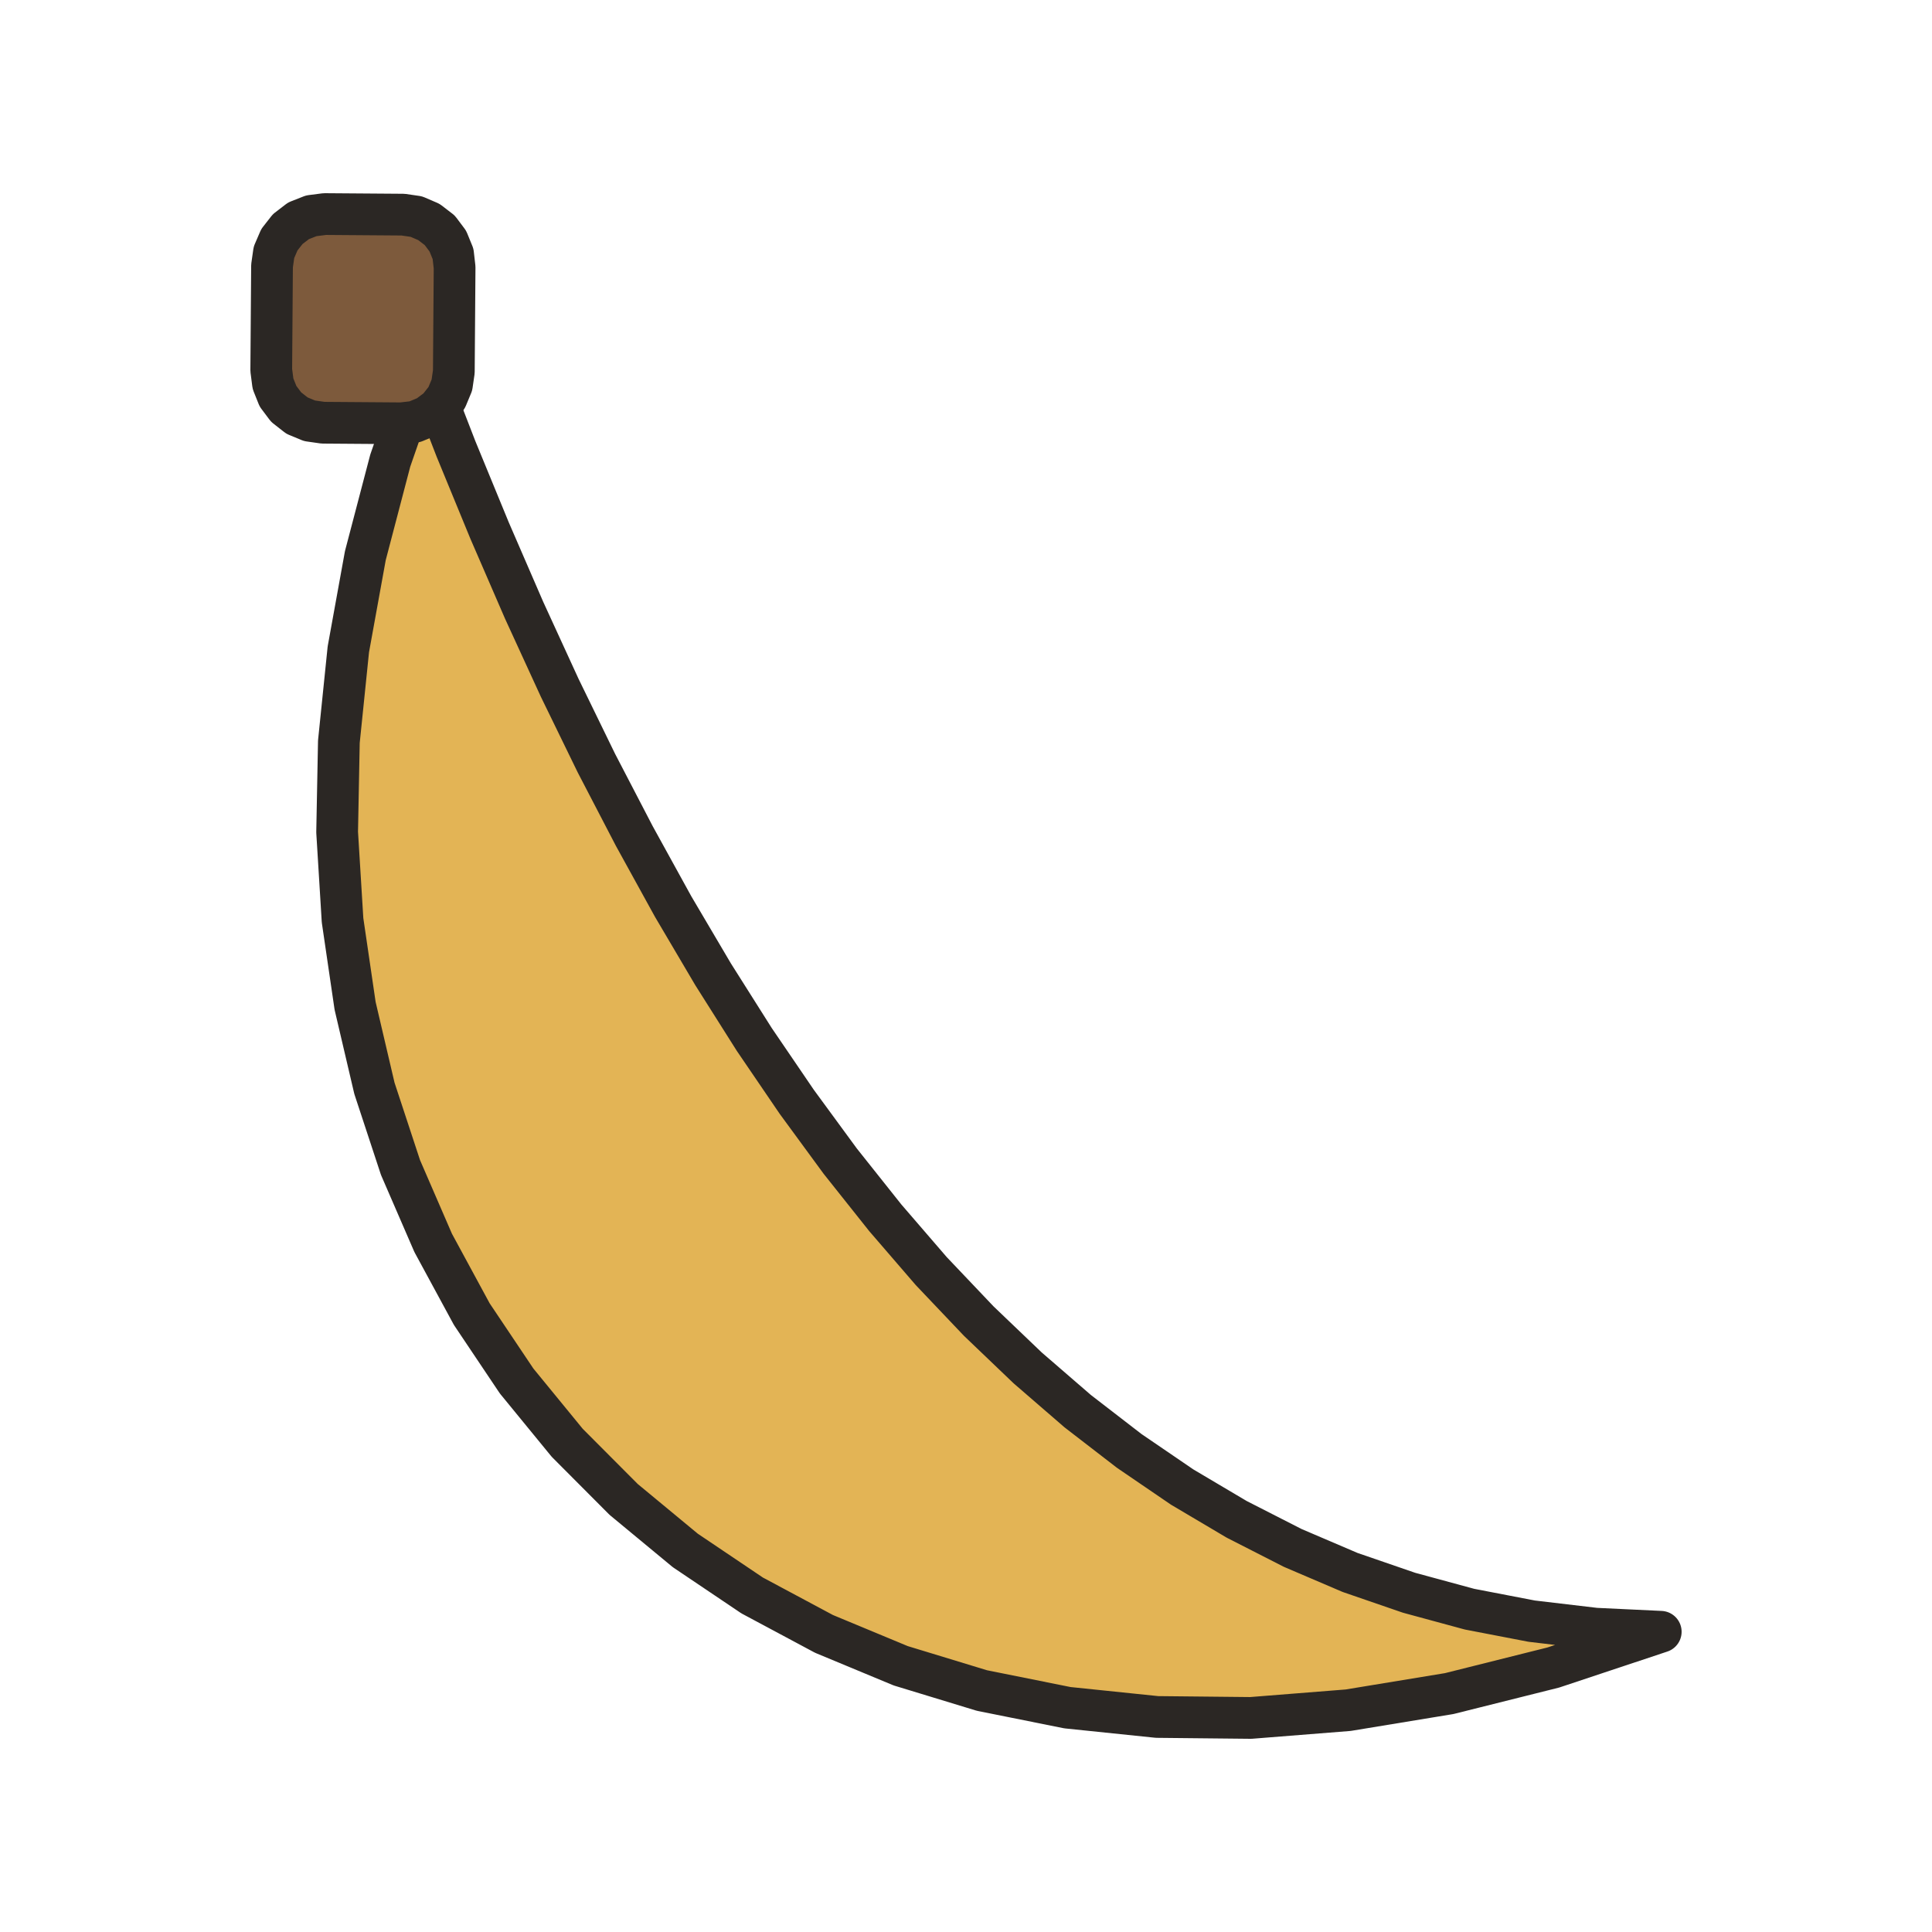
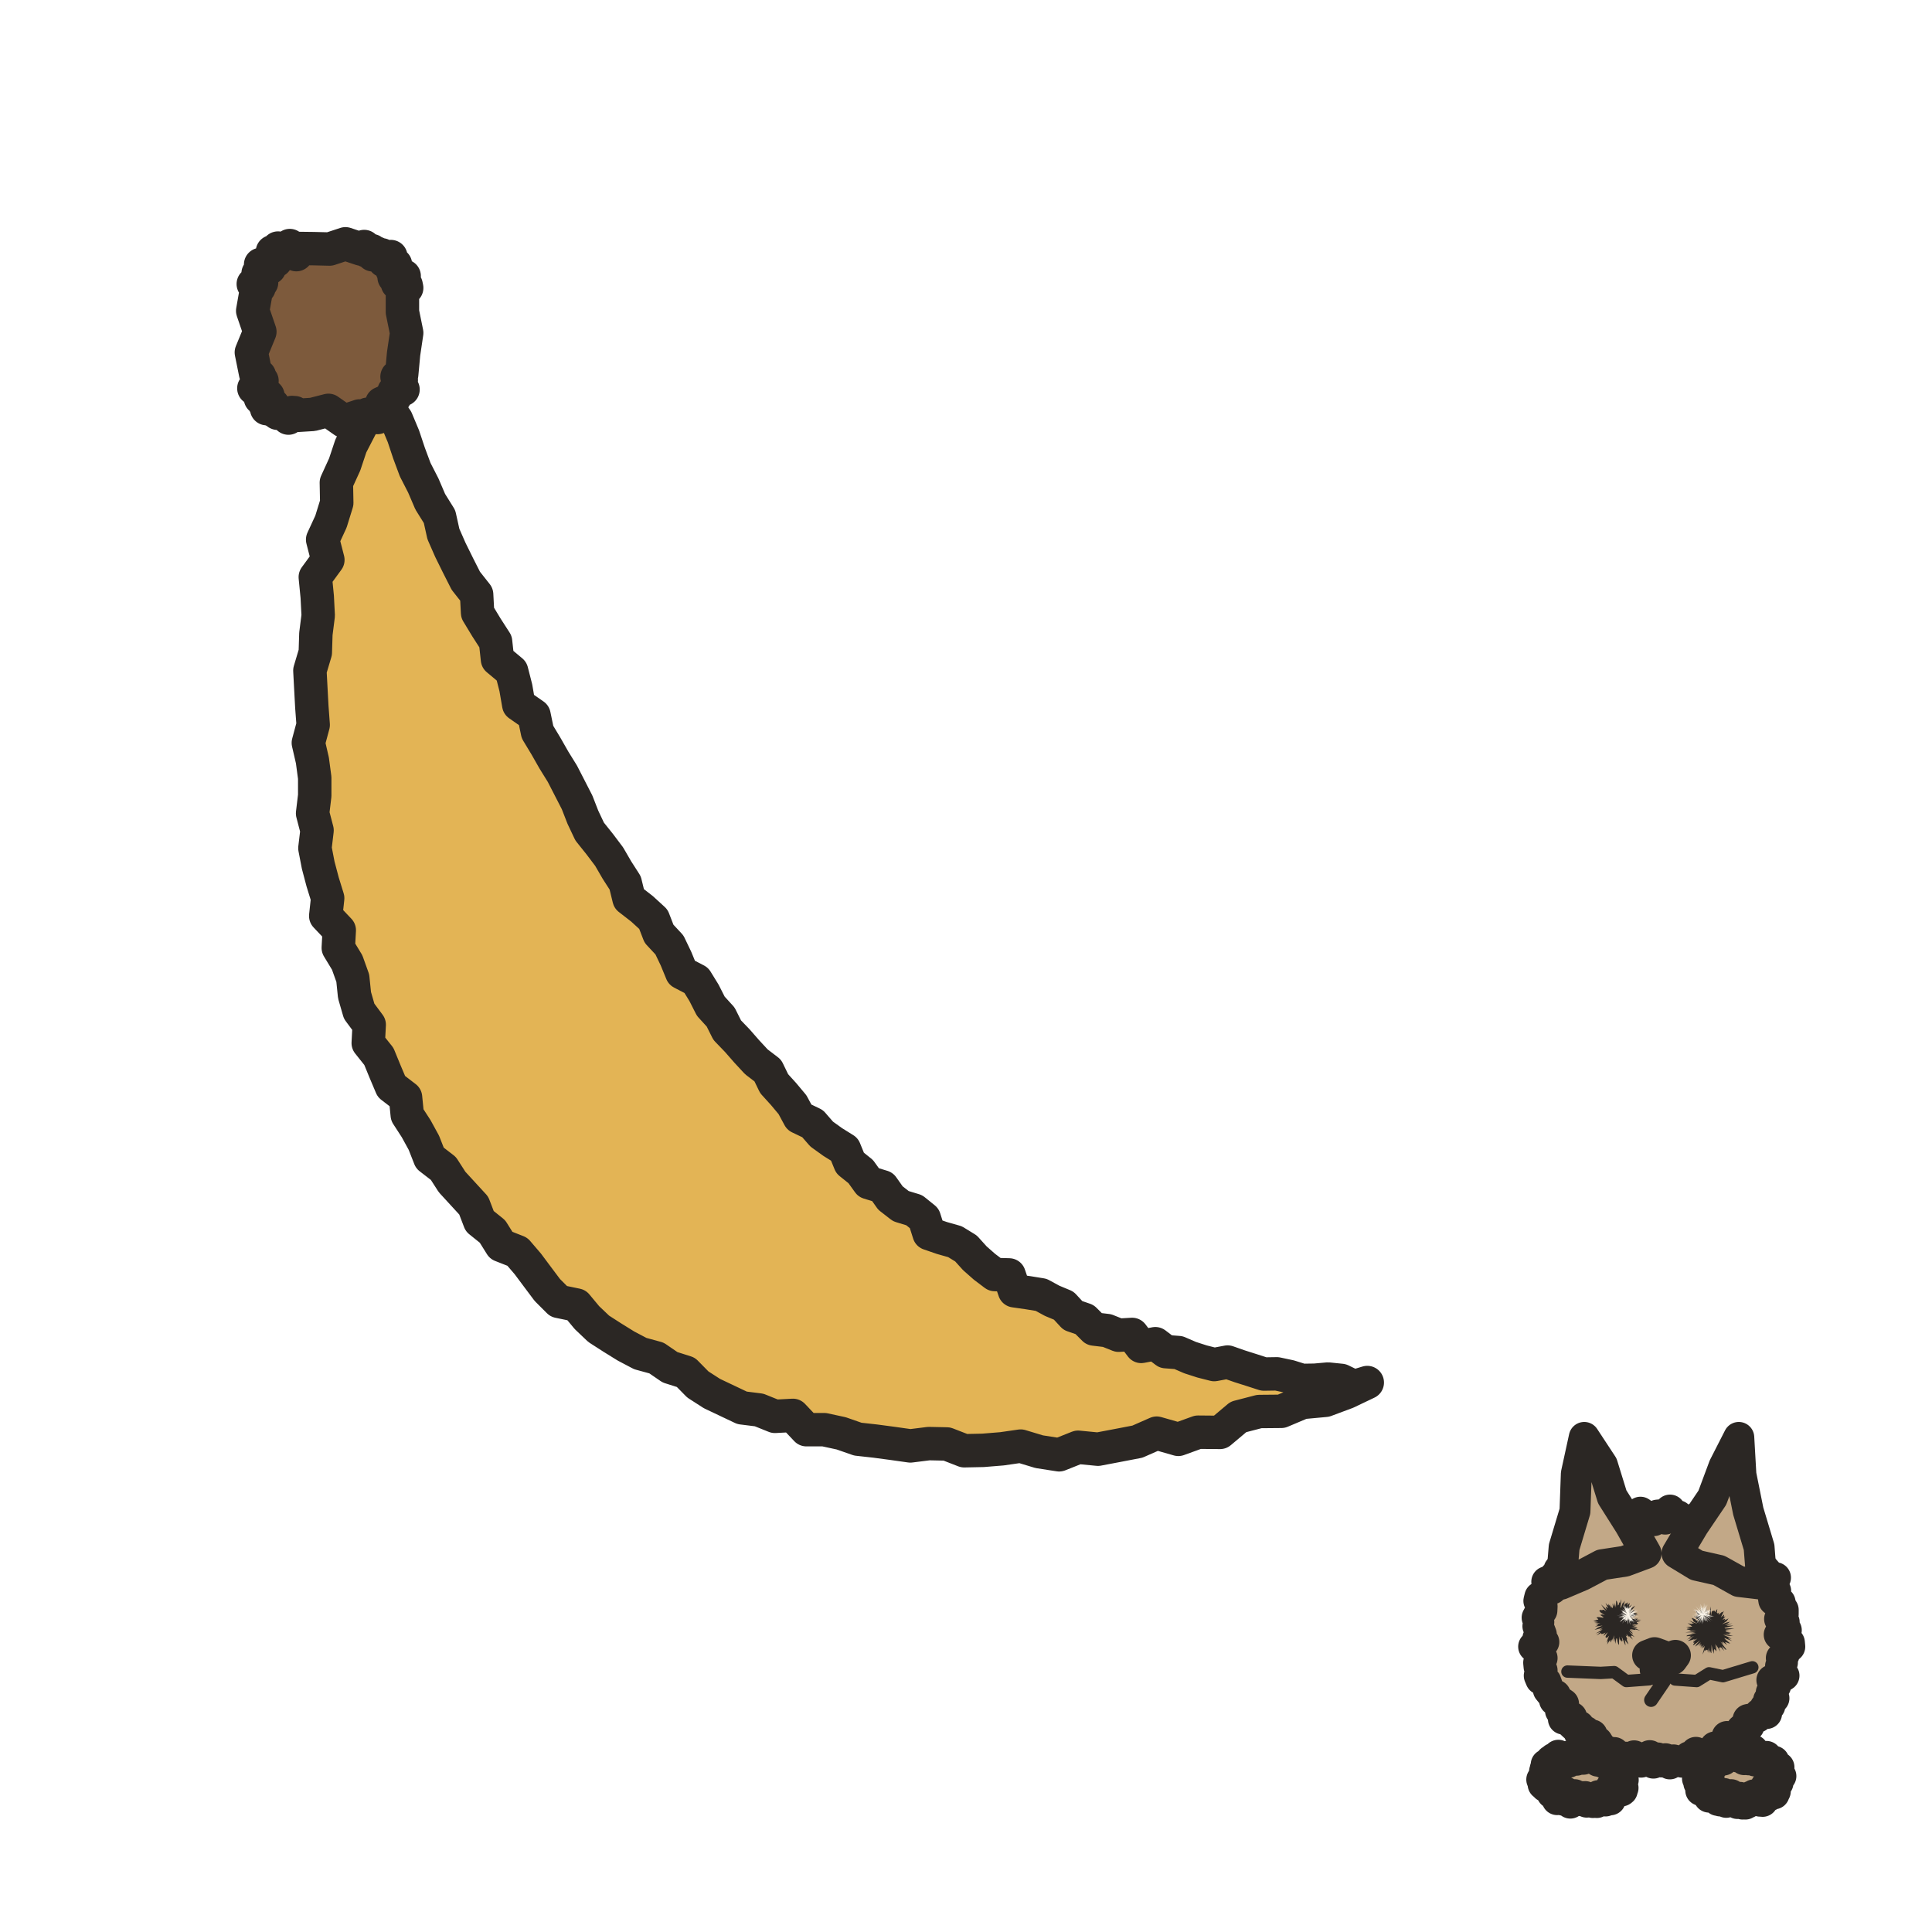
<svg xmlns="http://www.w3.org/2000/svg" viewBox="0 0 100 100" width="100" height="100">
-   <polygon points="21.92,18.89 21.92,18.89 20.2,23.84 18.91,28.76 18.03,33.61 17.54,38.39 17.45,43.07 17.73,47.63 18.38,52.06 19.38,56.33 20.73,60.43 22.42,64.33 24.42,68.02 26.74,71.48 29.36,74.68 32.28,77.61 35.47,80.25 38.93,82.58 42.65,84.57 46.62,86.22 50.82,87.5 55.25,88.39 59.89,88.87 64.74,88.92 69.78,88.52 75.01,87.66 80.4,86.31 85.96,84.46 82.58,84.3 79.28,83.91 76.06,83.29 72.93,82.44 69.88,81.39 66.91,80.12 64.01,78.64 61.19,76.97 58.45,75.1 55.78,73.04 53.19,70.8 50.66,68.38 48.2,65.79 45.82,63.03 43.49,60.1 41.24,57.03 39.04,53.8 36.91,50.43 34.84,46.92 32.83,43.27 30.87,39.5 28.97,35.6 27.13,31.59 25.34,27.46 23.6,23.23 21.92,18.89" fill="#e3b455" stroke="#2b2724" stroke-width="2.16" stroke-linejoin="round" stroke-linecap="round" />
-   <polygon points="20.86,11.11 21.55,11.21 22.2,11.49 22.76,11.92 23.18,12.48 23.45,13.14 23.53,13.84 23.49,19.24 23.39,19.93 23.12,20.58 22.68,21.14 22.12,21.56 21.47,21.83 20.77,21.91 16.72,21.88 16.02,21.78 15.37,21.51 14.81,21.07 14.39,20.51 14.13,19.86 14.04,19.16 14.08,13.76 14.18,13.06 14.46,12.41 14.89,11.86 15.45,11.43 16.11,11.17 16.81,11.08" fill="#7d5a3c" stroke="#2b2724" stroke-width="2.16" stroke-linejoin="round" stroke-linecap="round" />
+   <polygon points="19.43,19.58 19.43,19.58 18.93,20.51 18.58,21.5 18.54,22.6 18.06,23.54 17.73,24.5 17.3,25.44 17.33,26.49 17.02,27.46 16.59,28.39 16.86,29.44 16.22,30.33 16.31,31.35 16.36,32.32 16.25,33.27 16.22,34.23 15.93,35.17 15.98,36.11 16.03,37.04 16.1,37.98 15.85,38.91 16.06,39.82 16.18,40.72 16.18,41.64 16.08,42.56 16.3,43.44 16.19,44.36 16.36,45.24 16.6,46.11 16.86,46.95 16.76,47.87 17.45,48.61 17.4,49.52 17.86,50.28 18.15,51.09 18.24,51.97 18.48,52.8 19,53.5 18.96,54.45 19.51,55.14 19.83,55.92 20.16,56.7 20.88,57.26 20.97,58.17 21.43,58.88 21.83,59.61 22.14,60.4 22.84,60.94 23.29,61.64 23.85,62.25 24.42,62.86 24.72,63.67 25.38,64.2 25.84,64.92 26.68,65.25 27.21,65.89 27.71,66.55 28.22,67.23 28.81,67.82 29.73,68.01 30.27,68.66 30.88,69.24 31.58,69.69 32.29,70.13 33.04,70.52 33.87,70.75 34.57,71.23 35.39,71.49 36.01,72.12 36.75,72.59 37.52,72.96 38.3,73.33 39.19,73.44 40,73.77 40.94,73.72 41.63,74.46 42.55,74.46 43.43,74.65 44.29,74.95 45.19,75.05 46.09,75.17 47.02,75.3 47.97,75.18 48.9,75.2 49.81,75.55 50.78,75.53 51.75,75.45 52.72,75.31 53.69,75.6 54.71,75.76 55.7,75.37 56.72,75.47 57.72,75.28 58.76,75.08 59.76,74.64 60.89,74.96 61.9,74.59 63.05,74.6 64,73.8 65.07,73.52 66.22,73.51 67.3,73.05 68.5,72.94 69.6,72.53 70.66,72.02 69.97,72.23 69.31,71.91 68.63,71.84 67.95,71.9 67.28,71.91 66.64,71.71 65.98,71.57 65.31,71.58 64.69,71.38 64.06,71.18 63.43,70.96 62.74,71.09 62.11,70.93 61.5,70.73 60.89,70.47 60.24,70.42 59.7,70.01 58.96,70.16 58.49,69.53 57.8,69.57 57.19,69.33 56.53,69.25 56.03,68.76 55.42,68.55 54.95,68.04 54.35,67.79 53.78,67.48 53.1,67.37 52.4,67.27 52.12,66.45 51.38,66.43 50.85,66.03 50.35,65.59 49.89,65.08 49.33,64.73 48.65,64.54 47.98,64.31 47.74,63.52 47.21,63.1 46.52,62.89 45.98,62.47 45.57,61.89 44.85,61.67 44.44,61.1 43.89,60.66 43.6,59.96 43,59.57 42.42,59.16 41.95,58.62 41.26,58.29 40.91,57.64 40.46,57.09 39.96,56.55 39.63,55.87 39.04,55.42 38.54,54.88 38.05,54.32 37.53,53.78 37.19,53.1 36.69,52.54 36.34,51.85 35.93,51.2 35.18,50.81 34.88,50.08 34.54,49.37 34,48.79 33.71,48.05 33.13,47.5 32.46,46.98 32.25,46.16 31.83,45.49 31.42,44.8 30.93,44.15 30.41,43.51 30.06,42.76 29.76,41.99 29.38,41.25 29,40.51 28.57,39.8 28.15,39.08 27.71,38.35 27.54,37.48 26.74,36.93 26.59,36.06 26.37,35.2 25.65,34.59 25.54,33.67 25.07,32.94 24.61,32.18 24.57,31.23 24,30.52 23.6,29.73 23.2,28.92 22.84,28.1 22.64,27.2 22.17,26.43 21.81,25.59 21.38,24.77 21.06,23.91 20.78,23.04 20.41,22.18 19.87,21.4 19.66,20.48 19.43,19.58" fill="#e3b455" stroke="none" />
+   <polygon points="19.53,19.11 19.53,19.11 19.04,20.05 18.68,21.04 18.65,22.13 18.16,23.08 17.84,24.04 17.41,24.98 17.43,26.03 17.13,27 16.7,27.93 16.97,28.98 16.32,29.87 16.42,30.89 16.47,31.86 16.35,32.81 16.32,33.77 16.04,34.71 16.09,35.65 16.14,36.58 16.21,37.52 15.96,38.45 16.17,39.36 16.29,40.26 16.29,41.18 16.18,42.1 16.41,42.98 16.3,43.9 16.47,44.78 16.7,45.65 16.96,46.49 16.86,47.41 17.56,48.15 17.51,49.06 17.97,49.82 18.26,50.63 18.35,51.51 18.59,52.34 19.11,53.04 19.06,53.99 19.61,54.68 19.93,55.46 20.26,56.24 20.99,56.8 21.08,57.71 21.54,58.42 21.94,59.15 22.25,59.94 22.95,60.48 23.4,61.18 23.96,61.79 24.52,62.4 24.83,63.21 25.49,63.74 25.94,64.46 26.78,64.79 27.32,65.42 27.82,66.09 28.33,66.77 28.92,67.36 29.84,67.55 30.38,68.2 30.99,68.78 31.69,69.23 32.4,69.67 33.14,70.06 33.98,70.29 34.68,70.77 35.5,71.03 36.12,71.66 36.85,72.13 37.63,72.5 38.41,72.87 39.29,72.98 40.11,73.31 41.04,73.26 41.74,74 42.66,74 43.54,74.19 44.4,74.49 45.3,74.59 46.2,74.71 47.12,74.84 48.08,74.72 49.01,74.74 49.91,75.09 50.88,75.07 51.86,74.99 52.83,74.85 53.79,75.14 54.82,75.3 55.8,74.91 56.83,75.01 57.83,74.82 58.87,74.62 59.87,74.18 60.99,74.5 62.01,74.13 63.15,74.14 64.1,73.34 65.18,73.06 66.32,73.05 67.41,72.59 68.6,72.48 69.7,72.07 70.77,71.56 70.08,71.77 69.42,71.45 68.74,71.38 68.06,71.44 67.39,71.45 66.75,71.25 66.09,71.11 65.42,71.12 64.8,70.92 64.17,70.72 63.54,70.5 62.85,70.63 62.22,70.47 61.6,70.27 61,70.01 60.34,69.96 59.8,69.55 59.07,69.69 58.6,69.07 57.9,69.11 57.3,68.87 56.63,68.79 56.14,68.3 55.53,68.09 55.06,67.58 54.46,67.33 53.89,67.02 53.21,66.91 52.51,66.81 52.23,65.99 51.49,65.97 50.96,65.57 50.46,65.13 50,64.62 49.43,64.27 48.76,64.08 48.09,63.85 47.84,63.06 47.32,62.64 46.63,62.43 46.09,62.01 45.68,61.43 44.96,61.21 44.55,60.64 44,60.2 43.71,59.49 43.1,59.11 42.53,58.7 42.06,58.16 41.37,57.83 41.02,57.18 40.56,56.63 40.07,56.09 39.74,55.41 39.15,54.96 38.65,54.42 38.16,53.86 37.64,53.32 37.3,52.64 36.79,52.08 36.44,51.39 36.04,50.74 35.29,50.35 34.99,49.62 34.65,48.91 34.11,48.33 33.82,47.58 33.23,47.04 32.56,46.52 32.36,45.7 31.93,45.03 31.53,44.34 31.04,43.69 30.52,43.04 30.17,42.3 29.87,41.53 29.49,40.79 29.11,40.05 28.67,39.34 28.26,38.62 27.82,37.89 27.64,37.02 26.85,36.47 26.7,35.6 26.48,34.74 25.75,34.13 25.65,33.21 25.18,32.48 24.72,31.72 24.67,30.77 24.11,30.06 23.71,29.27 23.31,28.46 22.95,27.64 22.75,26.74 22.27,25.97 21.91,25.13 21.49,24.31 21.17,23.45 20.88,22.58 20.52,21.72 19.98,20.94 19.77,20.02 19.53,19.11" fill="none" stroke="#2b2724" stroke-width="1.73" stroke-linejoin="round" stroke-linecap="round" />
+   <polygon points="19.04,13.44 19.2,13.32 19.32,13.53 19.46,13.54 19.6,13.52 19.66,13.74 19.85,13.66 19.95,13.78 20.12,13.74 20.25,13.81 20.23,14.06 20.59,13.83 20.57,14.09 20.6,14.24 20.83,14.24 20.66,14.55 20.91,14.54 20.83,14.72 20.76,14.9 21.27,14.85 21.12,15.06 20.93,15.23 21.38,15.31 21.41,15.45 21.19,15.62 21.19,16.7 21.41,17.78 21.24,18.86 21.15,19.94 20.9,20.05 21.13,20.22 20.99,20.35 21.07,20.5 21.22,20.72 20.92,20.74 20.74,20.82 20.85,21.02 20.78,21.14 20.7,21.26 20.44,21.24 20.51,21.46 20.26,21.37 20.12,21.42 20.28,21.87 20.05,21.8 19.99,22.01 19.9,22.16 19.72,22.1 19.53,22.02 19.39,21.99 19.29,22.33 19.14,22.31 18.97,22.08 18.16,22.35 17.35,21.79 16.54,22 15.73,22.06 15.61,21.91 15.47,21.9 15.29,22.2 15.17,21.98 15.01,22 14.9,21.9 14.73,21.95 14.65,21.76 14.45,21.79 14.49,21.52 14.16,21.71 14.21,21.41 14.01,21.38 14.23,21.05 13.83,21.17 13.87,20.96 13.75,20.86 13.78,20.69 13.5,20.66 13.66,20.44 13.92,20.27 13.7,20.15 13.78,20 13.59,19.88 13.37,18.8 13.81,17.72 13.44,16.64 13.63,15.56 13.77,15.44 13.47,15.25 13.9,15.17 13.7,15 13.88,14.92 13.72,14.7 13.8,14.58 13.92,14.48 13.85,14.25 14.3,14.42 14.17,14.14 14.27,14.04 14.42,14 14.64,14.05 14.46,13.59 14.72,13.7 14.75,13.39 15.02,13.69 15.17,13.69 15.24,13.49 15.36,13.27 15.55,13.63 15.7,13.73 15.8,13.42 16.61,13.42 17.42,13.44 18.24,13.17" fill="#7d5a3c" stroke="none" />
+   <polygon points="18.69,12.89 18.85,12.76 18.96,12.98 19.1,12.98 19.24,12.97 19.3,13.19 19.49,13.1 19.59,13.23 19.76,13.19 19.89,13.26 19.88,13.5 20.23,13.28 20.21,13.54 20.24,13.69 20.47,13.69 20.3,13.99 20.55,13.99 20.48,14.17 20.4,14.35 20.92,14.29 20.76,14.51 20.57,14.67 21.02,14.76 21.05,14.9 20.83,15.07 20.83,16.15 21.05,17.23 20.89,18.31 20.79,19.39 20.55,19.5 20.77,19.67 20.63,19.79 20.71,19.95 20.86,20.16 20.56,20.19 20.39,20.27 20.49,20.47 20.42,20.59 20.34,20.7 20.09,20.69 20.15,20.91 19.9,20.81 19.76,20.87 19.92,21.32 19.7,21.25 19.63,21.46 19.54,21.61 19.36,21.55 19.17,21.46 19.03,21.44 18.93,21.78 18.78,21.76 18.61,21.53 17.8,21.8 17,21.24 16.18,21.45 15.37,21.5 15.25,21.36 15.11,21.35 14.93,21.64 14.82,21.43 14.65,21.45 14.54,21.35 14.37,21.39 14.3,21.21 14.1,21.23 14.13,20.96 13.8,21.15 13.85,20.86 13.66,20.83 13.87,20.49 13.48,20.61 13.51,20.41 13.39,20.31 13.42,20.14 13.14,20.1 13.3,19.89 13.56,19.71 13.34,19.6 13.43,19.45 13.23,19.33 13.01,18.24 13.45,17.17 13.08,16.09 13.27,15.01 13.41,14.88 13.11,14.7 13.54,14.62 13.35,14.45 13.53,14.37 13.36,14.15 13.44,14.03 13.57,13.93 13.49,13.69 13.95,13.87 13.82,13.59 13.91,13.48 14.06,13.45 14.28,13.5 14.1,13.03 14.36,13.14 14.39,12.84 14.67,13.14 14.82,13.14 14.89,12.93 15,12.71 15.19,13.08 15.34,13.18 15.44,12.86 16.25,12.87 17.06,12.89 17.88,12.62" fill="none" stroke="#2b2724" stroke-width="1.73" stroke-linejoin="round" stroke-linecap="round" />
+   <polygon points="92.61,85.42 92.83,85.64 92.84,85.86 92.61,86.05 92.55,86.26 92.4,86.44 92.47,86.67 92.37,86.86 92.39,87.08 92.54,87.35 92.32,87.49 91.91,87.58 92.12,87.87 92.02,88.05 91.88,88.22 92.02,88.52 91.75,88.62 91.81,88.91 91.56,89 91.65,89.31 91.28,89.32 91.18,89.5 90.94,89.57 90.68,89.62 90.73,89.95 90.5,90 90.34,90.14 90.34,90.45 90.1,90.5 90.08,90.84 89.6,90.5 89.61,90.89 89.41,90.96 89.24,91.11 88.98,91.04 88.86,91.27 88.65,91.33 88.55,91.68 88.28,91.53 87.99,91.32 87.86,91.6 87.64,91.55 87.46,91.73 87.27,91.83 87.04,91.77 86.83,91.71 86.63,91.92 86.4,91.65 86.21,91.82 86.01,91.61 85.78,91.88 85.6,91.49 85.37,91.77 85.14,91.83 84.98,91.58 84.78,91.5 84.55,91.6 84.34,91.57 84.11,91.6 83.89,91.58 83.76,91.33 83.44,91.5 83.34,91.23 83.13,91.18 83.01,90.96 82.88,90.77 82.55,90.89 82.61,90.42 82.31,90.5 82.26,90.23 81.94,90.29 81.95,89.96 81.68,89.95 81.52,89.81 81.55,89.5 81.12,89.6 81.13,89.32 80.97,89.17 81.13,88.81 80.95,88.68 80.66,88.62 80.72,88.36 80.48,88.24 80.34,88.08 80.29,87.87 80.23,87.67 79.96,87.54 79.88,87.35 80.02,87.08 79.86,86.9 79.85,86.69 80.03,86.44 79.86,86.26 79.83,86.05 79.58,85.85 80.12,85.61 79.81,85.42 79.98,85.22 79.91,85.01 79.8,84.79 79.86,84.59 79.76,84.35 79.87,84.16 80.02,83.98 80.02,83.76 79.85,83.49 79.9,83.28 80.13,83.14 80.29,82.97 80.55,82.86 80.27,82.49 80.84,82.54 80.66,82.22 80.92,82.14 80.89,81.87 81.11,81.76 81.13,81.52 81.16,81.27 81.32,81.14 81.41,80.94 81.68,80.89 81.97,80.91 82.1,80.74 82.08,80.4 82.31,80.34 82.45,80.18 82.7,80.17 82.89,80.08 83.01,79.88 83.3,80 83.34,79.61 83.52,79.49 83.76,79.51 83.93,79.38 84.16,79.39 84.29,79.12 84.55,79.24 84.78,79.33 85,79.35 85.12,78.89 85.37,79.08 85.59,79.24 85.81,79.33 86,79.04 86.21,79.02 86.4,79.25 86.64,78.78 86.83,79.08 87.04,79.08 87.22,79.27 87.4,79.43 87.61,79.44 87.86,79.24 88.1,79.17 88.2,79.54 88.37,79.71 88.65,79.51 88.79,79.7 89.01,79.74 89.22,79.79 89.41,79.88 89.48,80.14 89.72,80.17 89.87,80.32 90.1,80.34 90.41,80.3 90.44,80.59 90.75,80.56 90.73,80.89 90.86,81.06 90.92,81.29 91.01,81.49 91.28,81.52 91.17,81.85 91.54,81.86 91.68,82.02 91.75,82.22 92.11,82.28 91.86,82.63 91.91,82.84 92.12,82.97 91.98,83.24 92.01,83.45 92.34,83.56 92.39,83.76 92.51,83.95 92.51,84.17 92.32,84.42 92.55,84.59 92.44,84.8 92.66,85 92.3,85.23" fill="#c2a887" stroke="none" />
+   <polygon points="92.4,84.8 92.62,85.02 92.64,85.23 92.41,85.43 92.35,85.64 92.2,85.82 92.26,86.05 92.16,86.24 92.18,86.46 92.34,86.73 92.11,86.87 91.71,86.96 91.91,87.25 91.81,87.43 91.68,87.6 91.82,87.9 91.54,88 91.61,88.29 91.36,88.38 91.44,88.69 91.08,88.7 90.97,88.88 90.73,88.95 90.48,89 90.53,89.33 90.3,89.38 90.14,89.52 90.13,89.83 89.9,89.88 89.87,90.22 89.39,89.88 89.4,90.27 89.2,90.34 89.04,90.49 88.77,90.42 88.65,90.65 88.45,90.71 88.35,91.06 88.08,90.91 87.78,90.7 87.66,90.98 87.43,90.93 87.25,91.11 87.06,91.21 86.84,91.15 86.62,91.09 86.43,91.3 86.2,91.03 86,91.2 85.8,90.99 85.58,91.26 85.39,90.87 85.16,91.15 84.94,91.21 84.77,90.96 84.58,90.88 84.34,90.98 84.13,90.95 83.9,90.98 83.69,90.96 83.55,90.71 83.23,90.88 83.13,90.61 82.93,90.56 82.8,90.34 82.68,90.15 82.34,90.27 82.41,89.8 82.1,89.88 82.06,89.61 81.73,89.67 81.74,89.34 81.47,89.33 81.32,89.19 81.35,88.88 80.92,88.98 80.92,88.7 80.77,88.55 80.93,88.19 80.74,88.06 80.46,88 80.51,87.74 80.27,87.62 80.14,87.46 80.09,87.25 80.02,87.05 79.75,86.92 79.67,86.73 79.82,86.46 79.66,86.27 79.64,86.06 79.82,85.82 79.65,85.64 79.62,85.43 79.38,85.23 79.91,84.99 79.6,84.8 79.78,84.6 79.7,84.39 79.6,84.17 79.65,83.96 79.56,83.73 79.66,83.54 79.81,83.36 79.82,83.14 79.65,82.86 79.7,82.66 79.92,82.52 80.09,82.35 80.34,82.24 80.06,81.87 80.63,81.92 80.46,81.6 80.72,81.52 80.69,81.25 80.9,81.14 80.92,80.9 80.95,80.65 81.11,80.52 81.21,80.32 81.47,80.27 81.77,80.29 81.9,80.12 81.88,79.78 82.1,79.72 82.25,79.56 82.49,79.55 82.68,79.46 82.8,79.26 83.09,79.38 83.14,78.99 83.31,78.87 83.55,78.89 83.73,78.76 83.95,78.77 84.08,78.5 84.34,78.62 84.57,78.71 84.79,78.73 84.91,78.27 85.16,78.45 85.39,78.62 85.6,78.71 85.79,78.42 86,78.4 86.19,78.63 86.44,78.16 86.63,78.46 86.84,78.45 87.01,78.65 87.19,78.81 87.4,78.82 87.66,78.62 87.9,78.55 88,78.92 88.16,79.09 88.45,78.89 88.59,79.08 88.8,79.12 89.01,79.17 89.2,79.26 89.27,79.52 89.51,79.55 89.66,79.7 89.9,79.72 90.21,79.68 90.23,79.97 90.54,79.94 90.53,80.27 90.66,80.44 90.71,80.67 90.8,80.87 91.08,80.9 90.97,81.23 91.33,81.24 91.47,81.4 91.54,81.6 91.9,81.66 91.65,82.01 91.7,82.22 91.91,82.35 91.78,82.62 91.81,82.83 92.14,82.94 92.18,83.14 92.3,83.33 92.3,83.55 92.11,83.8 92.35,83.96 92.23,84.18 92.46,84.38 92.09,84.61" fill="none" stroke="#2b2724" stroke-width="1.6" stroke-linejoin="round" stroke-linecap="round" />
+   <polygon points="80.31,81.95 80.47,80.03 81.03,78.17 81.1,76.23 81.51,74.35 82.45,75.78 82.96,77.43 83.87,78.87 84.71,80.35 83.62,80.76 82.44,80.94 81.39,81.49" fill="#c2a887" stroke="none" />
+   <polygon points="80.8,82 80.96,80.08 81.52,78.22 81.59,76.28 82,74.4 82.94,75.83 83.45,77.48 84.36,78.92 85.2,80.4 84.1,80.81 82.92,80.99 81.88,81.54" fill="none" stroke="#2b2724" stroke-width="1.6" stroke-linejoin="round" stroke-linecap="round" />
+   <polygon points="91.24,82.44 91.09,80.52 90.53,78.66 90.15,76.77 90.04,74.84 89.26,76.35 88.66,77.96 87.71,79.38 86.84,80.84 87.86,81.46 89.01,81.72 90.04,82.3" fill="#c2a887" stroke="none" />
+   <polygon points="91.2,82 91.05,80.08 90.49,78.22 90.11,76.33 90,74.4 89.23,75.91 88.63,77.52 87.67,78.94 86.8,80.4 87.82,81.02 88.97,81.28 90.01,81.86" fill="none" stroke="#2b2724" stroke-width="1.6" stroke-linejoin="round" stroke-linecap="round" />
+   <polygon points="83.48,92.19 83.47,92.23 83.35,92.26 83.58,92.32 83.46,92.35 83.5,92.4 83.46,92.43 83.5,92.49 83.41,92.5 83.25,92.46 83.3,92.54 83.57,92.73 83.33,92.65 83.53,92.86 83.49,92.89 83.16,92.69 83.22,92.79 83.3,92.94 83.15,92.85 82.94,92.7 83.08,92.92 82.94,92.81 82.97,92.94 83.01,93.08 82.92,93.04 82.9,93.12 82.85,93.15 82.91,93.36 82.73,93.15 82.69,93.21 82.65,93.26 82.66,93.42 82.52,93.23 82.49,93.35 82.36,93.13 82.3,93.13 82.29,93.3 82.23,93.29 82.21,93.5 82.09,93.23 82.06,93.35 82.01,93.49 81.93,93.33 81.87,93.36 81.81,93.38 81.75,93.38 81.69,93.47 81.61,93.18 81.56,93.39 81.5,93.42 81.44,93.19 81.37,93.39 81.31,93.38 81.26,93.27 81.21,93.2 81.14,93.24 81.06,93.35 81.06,93.09 80.97,93.21 80.84,93.52 80.82,93.3 80.84,93.07 80.68,93.37 80.67,93.21 80.6,93.23 80.48,93.37 80.6,92.95 80.39,93.29 80.39,93.15 80.4,93.01 80.16,93.34 80.28,93.01 80.2,93.04 80.33,92.77 80.23,92.83 80,93.06 80.04,92.92 79.89,93.01 80.01,92.81 79.86,92.9 79.9,92.79 80,92.65 79.79,92.76 79.92,92.6 79.79,92.65 80.02,92.47 79.56,92.68 79.86,92.47 79.71,92.5 79.43,92.55 79.51,92.48 79.88,92.32 79.66,92.35 79.42,92.33 79.36,92.3 79.6,92.24 79.64,92.19 79.75,92.17 79.55,92.11 79.7,92.08 79.66,92.04 79.66,92 79.5,91.9 79.51,91.86 79.71,91.88 79.54,91.74 79.9,91.89 79.89,91.84 79.79,91.73 79.59,91.52 80.02,91.81 80,91.73 79.9,91.59 79.92,91.55 80.04,91.6 79.83,91.31 80.04,91.46 80.03,91.37 79.98,91.2 80.05,91.21 80.2,91.34 80.15,91.14 80.24,91.19 80.22,91.04 80.39,91.24 80.51,91.38 80.6,91.45 80.52,91.12 80.6,91.15 80.74,91.41 80.71,91.12 80.76,91.08 80.82,91.08 80.94,91.33 80.96,91.12 81,91.04 81.06,91.03 81.16,91.31 81.17,90.9 81.23,90.88 81.31,91 81.38,91.22 81.44,91.26 81.51,91.25 81.56,90.99 81.62,91.04 81.69,90.91 81.76,90.72 81.81,91 81.86,91.07 81.91,91.22 82,90.99 82.06,91.03 82.09,91.16 82.17,91.1 82.25,91.02 82.29,91.08 82.27,91.35 82.41,91.09 82.43,91.25 82.52,91.15 82.52,91.29 82.53,91.42 82.7,91.17 82.73,91.24 82.92,91.01 82.88,91.18 82.96,91.15 82.92,91.34 82.81,91.58 82.97,91.45 82.96,91.54 83.08,91.46 83.03,91.59 83.35,91.31 83.29,91.45 83.22,91.59 83.03,91.81 83.31,91.64 83.14,91.83 83.33,91.73 83.19,91.86 83.62,91.67 83.38,91.85 83.41,91.88 83.61,91.86 83.33,91.99 83.61,91.95 83.46,92.04 83.37,92.09 83.41,92.12 83.51,92.15" fill="#c2a887" stroke="none" />
+   <polygon points="83.92,92 83.91,92.04 83.79,92.07 84.02,92.13 83.9,92.16 83.94,92.21 83.9,92.24 83.94,92.29 83.85,92.31 83.69,92.27 83.74,92.35 84.01,92.54 83.77,92.46 83.97,92.67 83.93,92.7 83.6,92.49 83.66,92.6 83.74,92.75 83.59,92.66 83.38,92.51 83.52,92.73 83.38,92.62 83.41,92.75 83.45,92.89 83.36,92.85 83.34,92.93 83.29,92.96 83.35,93.16 83.17,92.95 83.13,93.01 83.09,93.06 83.1,93.22 82.96,93.04 82.94,93.16 82.81,92.94 82.74,92.94 82.73,93.11 82.67,93.1 82.65,93.3 82.53,93.04 82.5,93.16 82.45,93.3 82.37,93.14 82.31,93.16 82.25,93.19 82.19,93.19 82.13,93.28 82.05,92.99 82,93.2 81.94,93.22 81.88,92.99 81.81,93.2 81.75,93.19 81.7,93.08 81.65,93 81.58,93.04 81.5,93.16 81.5,92.89 81.41,93.01 81.28,93.33 81.27,93.11 81.28,92.88 81.12,93.18 81.11,93.02 81.04,93.04 80.92,93.18 81.04,92.76 80.83,93.1 80.83,92.95 80.84,92.82 80.6,93.15 80.72,92.82 80.64,92.85 80.77,92.58 80.67,92.63 80.44,92.87 80.48,92.73 80.33,92.82 80.45,92.61 80.3,92.71 80.34,92.6 80.44,92.46 80.23,92.57 80.36,92.41 80.23,92.46 80.47,92.28 80,92.48 80.3,92.28 80.15,92.31 79.87,92.36 79.95,92.29 80.32,92.13 80.1,92.16 79.86,92.14 79.8,92.11 80.04,92.04 80.08,92 80.19,91.97 80,91.91 80.14,91.89 80.1,91.84 80.1,91.8 79.94,91.71 79.95,91.67 80.15,91.69 79.98,91.55 80.34,91.7 80.33,91.65 80.23,91.54 80.03,91.33 80.46,91.61 80.44,91.54 80.34,91.4 80.36,91.35 80.48,91.41 80.27,91.12 80.48,91.27 80.47,91.17 80.42,91.01 80.49,91.02 80.64,91.15 80.59,90.94 80.68,90.99 80.66,90.85 80.83,91.05 80.95,91.19 81.04,91.26 80.96,90.93 81.04,90.96 81.18,91.22 81.15,90.92 81.2,90.89 81.27,90.89 81.38,91.14 81.4,90.92 81.44,90.85 81.5,90.84 81.6,91.11 81.61,90.71 81.67,90.69 81.75,90.81 81.82,91.03 81.89,91.06 81.95,91.06 82,90.8 82.06,90.84 82.13,90.72 82.2,90.53 82.25,90.81 82.3,90.88 82.35,91.02 82.44,90.79 82.5,90.84 82.53,90.97 82.61,90.91 82.69,90.83 82.73,90.89 82.71,91.16 82.86,90.9 82.87,91.06 82.96,90.96 82.96,91.1 82.97,91.23 83.14,90.98 83.17,91.05 83.36,90.81 83.32,90.99 83.4,90.96 83.36,91.15 83.25,91.39 83.41,91.25 83.4,91.35 83.52,91.27 83.47,91.39 83.79,91.12 83.73,91.26 83.66,91.4 83.47,91.61 83.75,91.44 83.58,91.63 83.77,91.54 83.63,91.67 84.06,91.48 83.82,91.66 83.85,91.69 84.05,91.67 83.77,91.8 84.05,91.76 83.9,91.84 83.81,91.89 83.85,91.93 83.95,91.96" fill="none" stroke="#2b2724" stroke-width="1.6" stroke-linejoin="round" stroke-linecap="round" />
+   <polygon points="91.61,92.07 91.48,92.1 91.53,92.14 91.33,92.16 91.59,92.23 91.58,92.26 91.72,92.35 91.27,92.25 91.55,92.38 91.35,92.32 91.62,92.52 91.28,92.38 91.46,92.53 91.46,92.59 91.27,92.49 91.58,92.79 91.35,92.67 91.52,92.92 91.09,92.53 91.09,92.6 91.21,92.8 91.1,92.73 91.26,93.03 91.02,92.79 91.05,92.92 90.93,92.81 91.04,93.13 90.87,92.93 90.86,93.02 90.92,93.31 90.85,93.3 90.79,93.3 90.65,93.11 90.59,93.13 90.49,92.97 90.5,93.21 90.43,93.18 90.33,93.04 90.31,93.22 90.25,93.22 90.19,93.23 90.15,93.4 90.07,93.33 90.03,93.45 89.94,93.26 89.89,93.45 89.82,93.37 89.75,93.1 89.69,93.27 89.62,93.42 89.57,93.18 89.5,93.25 89.44,93.26 89.4,93.06 89.32,93.25 89.29,92.96 89.19,93.23 89.12,93.29 89.04,93.36 89.03,93.11 88.96,93.18 88.94,93.03 88.92,92.9 88.74,93.29 88.73,93.11 88.61,93.26 88.62,93.07 88.63,92.9 88.52,93.02 88.54,92.87 88.38,93.06 88.32,93.05 88.33,92.92 88.15,93.09 88.37,92.7 88.34,92.65 88.17,92.8 88.01,92.9 87.96,92.88 88.27,92.49 88.03,92.67 88.08,92.58 87.77,92.76 87.72,92.74 87.92,92.53 87.73,92.58 87.87,92.46 88.05,92.32 87.84,92.38 87.82,92.34 87.62,92.36 87.98,92.21 87.79,92.23 87.86,92.18 87.72,92.15 87.55,92.13 87.77,92.07 87.92,92.05 87.99,92.01 88.07,91.98 87.79,91.91 88.07,91.96 87.65,91.79 88.05,91.87 87.84,91.76 87.93,91.76 87.83,91.66 87.9,91.65 87.92,91.61 88.07,91.67 87.84,91.44 88.08,91.57 88.03,91.47 88.05,91.42 87.93,91.23 88.19,91.43 88.17,91.34 88.34,91.5 88.1,91.07 88.33,91.3 88.33,91.22 88.24,90.93 88.33,91 88.5,91.19 88.52,91.12 88.59,91.12 88.61,91.04 88.63,90.93 88.73,91.03 88.82,91.11 88.9,91.17 88.92,91.05 88.96,90.96 89.03,91.03 89.08,90.96 89.12,90.85 89.19,90.91 89.24,90.77 89.31,90.81 89.38,90.89 89.44,90.88 89.49,90.63 89.56,90.68 89.63,91.01 89.69,90.87 89.75,90.96 89.81,91.03 89.88,90.95 89.94,90.88 89.97,91.15 90.07,90.88 90.11,91.06 90.19,90.91 90.2,91.16 90.31,90.92 90.43,90.66 90.43,90.96 90.5,90.93 90.57,90.89 90.53,91.22 90.65,91.03 90.64,91.2 90.76,91.06 90.8,91.12 90.86,91.12 90.83,91.28 91.03,91.03 91.12,90.98 91.05,91.22 91.14,91.18 91.05,91.39 91.18,91.31 91.21,91.34 91.17,91.46 91.28,91.41 91.51,91.23 91.35,91.47 91.25,91.61 91.44,91.52 91.4,91.61 91.46,91.61 91.34,91.73 91.77,91.54 91.33,91.83 91.55,91.76 91.36,91.86 91.37,91.9 91.78,91.81 91.59,91.91 91.3,91.98 91.39,92.01 91.88,92" fill="#c2a887" stroke="none" />
+   <polygon points="91.92,92 91.79,92.03 91.84,92.07 91.64,92.09 91.9,92.16 91.89,92.19 92.03,92.28 91.58,92.18 91.85,92.31 91.65,92.25 91.93,92.45 91.59,92.31 91.77,92.46 91.77,92.52 91.58,92.42 91.89,92.72 91.66,92.6 91.83,92.85 91.4,92.46 91.4,92.53 91.52,92.73 91.41,92.66 91.56,92.96 91.32,92.72 91.36,92.85 91.24,92.74 91.35,93.06 91.18,92.86 91.17,92.95 91.23,93.24 91.16,93.23 91.1,93.23 90.96,93.04 90.9,93.06 90.79,92.9 90.81,93.14 90.73,93.11 90.64,92.97 90.62,93.15 90.56,93.15 90.5,93.16 90.46,93.32 90.38,93.26 90.34,93.38 90.25,93.19 90.2,93.38 90.13,93.3 90.06,93.03 90,93.2 89.93,93.35 89.88,93.11 89.81,93.18 89.75,93.19 89.71,92.99 89.63,93.18 89.6,92.89 89.5,93.16 89.43,93.22 89.35,93.29 89.34,93.04 89.27,93.11 89.25,92.96 89.23,92.83 89.05,93.22 89.04,93.04 88.92,93.19 88.93,93 88.94,92.83 88.83,92.95 88.85,92.8 88.69,92.99 88.63,92.98 88.64,92.85 88.46,93.02 88.68,92.63 88.65,92.58 88.48,92.73 88.32,92.83 88.27,92.81 88.58,92.42 88.34,92.6 88.39,92.5 88.08,92.69 88.03,92.67 88.23,92.46 88.04,92.51 88.17,92.39 88.35,92.25 88.15,92.31 88.13,92.27 87.93,92.29 88.28,92.14 88.1,92.16 88.17,92.11 88.03,92.08 87.86,92.06 88.08,92 88.23,91.98 88.3,91.94 88.38,91.91 88.1,91.84 88.38,91.89 87.96,91.72 88.36,91.8 88.15,91.69 88.24,91.69 88.14,91.59 88.21,91.58 88.23,91.54 88.38,91.6 88.15,91.37 88.39,91.5 88.34,91.4 88.36,91.35 88.24,91.16 88.49,91.36 88.48,91.27 88.65,91.43 88.41,91 88.64,91.23 88.64,91.15 88.55,90.86 88.64,90.93 88.81,91.12 88.83,91.05 88.89,91.05 88.92,90.97 88.94,90.86 89.04,90.96 89.13,91.04 89.21,91.1 89.23,90.98 89.27,90.89 89.34,90.96 89.39,90.89 89.43,90.78 89.5,90.84 89.55,90.7 89.62,90.74 89.69,90.82 89.75,90.81 89.8,90.56 89.87,90.61 89.94,90.94 90,90.8 90.06,90.89 90.12,90.96 90.18,90.88 90.25,90.81 90.28,91.08 90.38,90.81 90.42,90.99 90.5,90.84 90.51,91.09 90.62,90.85 90.74,90.59 90.73,90.89 90.81,90.86 90.88,90.82 90.84,91.15 90.96,90.96 90.95,91.13 91.07,90.99 91.11,91.05 91.17,91.05 91.14,91.21 91.34,90.96 91.43,90.91 91.36,91.15 91.45,91.11 91.36,91.32 91.48,91.24 91.52,91.27 91.48,91.39 91.59,91.34 91.82,91.16 91.66,91.4 91.56,91.54 91.75,91.45 91.7,91.54 91.77,91.54 91.65,91.66 92.08,91.47 91.64,91.76 91.85,91.69 91.66,91.79 91.68,91.83 92.09,91.74 91.9,91.84 91.61,91.91 91.7,91.94 92.18,91.93" fill="none" stroke="#2b2724" stroke-width="1.6" stroke-linejoin="round" stroke-linecap="round" />
+   <polygon points="84.72,83.96 84.72,83.99 84.79,84.03 84.77,84.06 84.71,84.09 84.45,84.07 84.7,84.15 84.48,84.14 84.69,84.22 84.76,84.28 84.43,84.2 84.91,84.4 84.64,84.34 84.63,84.37 84.49,84.34 84.37,84.32 84.59,84.46 84.36,84.34 84.37,84.39 84.49,84.51 84.51,84.57 84.29,84.41 84.61,84.74 84.48,84.66 84.43,84.67 84.4,84.68 84.52,84.87 84.3,84.67 84.33,84.75 84.18,84.58 84.22,84.7 84.15,84.66 84.22,84.82 84.2,84.87 84.29,85.12 84.21,85.03 84.1,84.88 84.13,85.08 84.13,85.17 83.94,84.71 83.98,84.92 83.95,84.97 83.91,84.92 83.86,84.84 83.85,84.95 83.8,84.7 83.8,85.14 83.76,85.09 83.72,84.96 83.7,84.82 83.66,84.8 83.61,85.08 83.59,84.95 83.58,84.81 83.52,84.98 83.55,84.64 83.46,84.92 83.46,84.81 83.36,85.02 83.35,84.94 83.34,84.88 83.18,85.12 83.24,84.92 83.16,85.02 83.22,84.82 83.29,84.66 83.19,84.76 83.14,84.77 83.11,84.75 83.1,84.72 83.14,84.62 83.22,84.48 83.01,84.67 83.01,84.63 83.1,84.5 82.98,84.56 82.93,84.57 82.87,84.57 82.88,84.52 82.63,84.65 82.85,84.46 82.59,84.55 82.95,84.34 82.86,84.34 82.8,84.34 82.98,84.25 82.53,84.36 82.64,84.29 82.75,84.22 82.95,84.14 82.55,84.19 82.66,84.14 82.73,84.09 82.58,84.07 82.84,84.02 82.52,84 82.72,83.96 82.47,83.91 82.56,83.88 82.64,83.85 82.73,83.83 82.71,83.79 82.64,83.74 82.66,83.71 82.75,83.7 82.95,83.73 83.01,83.72 82.9,83.64 82.8,83.58 82.9,83.59 82.89,83.55 83.07,83.6 82.85,83.46 82.77,83.36 82.82,83.36 82.82,83.32 82.93,83.35 82.95,83.32 83,83.32 83.14,83.4 83.01,83.25 82.87,83.04 83.18,83.34 83.12,83.22 83.11,83.16 83.19,83.22 83.23,83.22 83.1,82.97 83.22,83.09 83.26,83.1 83.25,83.01 83.4,83.23 83.34,83.03 83.44,83.23 83.47,83.23 83.48,83.14 83.46,82.99 83.54,83.21 83.52,82.97 83.59,83.14 83.59,82.97 83.64,83.22 83.65,82.85 83.68,82.87 83.72,82.96 83.74,83.1 83.78,83.07 83.82,82.93 83.85,82.97 83.92,82.77 83.87,83.22 83.9,83.21 83.98,82.99 84.02,82.96 84.1,82.85 84,83.23 84.1,83.03 84.16,82.99 84.2,82.98 84.26,82.93 84.22,83.09 84.33,82.99 84.36,82.99 84.31,83.13 84.33,83.16 84.47,83.05 84.23,83.37 84.28,83.37 84.43,83.25 84.63,83.11 84.56,83.22 84.31,83.48 84.51,83.35 84.61,83.33 84.52,83.42 84.38,83.55 84.59,83.46 84.59,83.49 84.65,83.5 84.75,83.49 84.64,83.58 84.78,83.56 84.51,83.69 84.4,83.76 84.69,83.7 84.44,83.78 84.57,83.79 84.77,83.78 84.71,83.83 84.96,83.84 84.57,83.9 84.92,83.91" fill="#2b2724" stroke="none" />
+   <polygon points="89.51,84.41 89.35,84.43 89.31,84.46 89.61,84.52 89.5,84.54 89.54,84.58 89.24,84.56 89.71,84.68 89.47,84.67 89.18,84.61 89.42,84.72 89.63,84.83 89.43,84.79 89.66,84.94 89.25,84.78 89.28,84.83 89.37,84.91 89.56,85.07 89.46,85.05 89.31,84.99 89.3,85.02 89.4,85.15 89.15,84.97 89.15,85.02 89.21,85.12 89.04,84.96 89.36,85.38 89.32,85.39 89.12,85.2 89.24,85.45 89.08,85.27 89.04,85.27 89.01,85.28 88.97,85.28 89.05,85.5 88.82,85.12 88.89,85.33 88.77,85.09 88.84,85.38 88.84,85.48 88.77,85.38 88.73,85.36 88.71,85.43 88.71,85.6 88.64,85.4 88.59,85.13 88.58,85.57 88.55,85.54 88.51,85.41 88.46,85.57 88.45,85.28 88.4,85.52 88.38,85.4 88.35,85.39 88.31,85.41 88.27,85.46 88.25,85.38 88.12,85.64 88.24,85.19 88.19,85.25 88.12,85.33 88.19,85.13 88.06,85.32 88.1,85.16 88.01,85.28 88.08,85.1 87.97,85.22 88.04,85.06 87.9,85.2 88.03,85 87.88,85.13 87.74,85.23 87.8,85.12 88,84.9 87.67,85.15 87.63,85.14 87.71,85.02 87.65,85.03 87.65,84.98 87.86,84.81 87.64,84.91 87.74,84.83 87.52,84.9 87.35,84.94 87.58,84.79 87.3,84.86 87.69,84.69 87.39,84.76 87.54,84.67 87.29,84.69 87.32,84.65 87.8,84.52 87.52,84.54 87.75,84.49 87.23,84.49 87.8,84.42 87.51,84.41 87.49,84.38 87.3,84.33 87.35,84.3 87.52,84.28 87.27,84.2 87.45,84.2 87.59,84.2 87.54,84.15 87.48,84.1 87.35,84.02 87.57,84.06 87.58,84.03 87.68,84.04 87.43,83.88 87.85,84.05 87.64,83.91 87.65,83.88 87.59,83.8 87.56,83.74 87.71,83.8 87.89,83.91 87.97,83.94 87.67,83.63 87.8,83.7 87.8,83.65 87.82,83.63 87.84,83.6 87.9,83.62 87.77,83.36 87.83,83.4 87.96,83.53 88.01,83.54 88.09,83.63 88.02,83.43 88,83.3 88.12,83.49 88.06,83.2 88.21,83.55 88.26,83.59 88.25,83.45 88.26,83.33 88.36,83.66 88.31,83.25 88.38,83.42 88.43,83.66 88.45,83.49 88.49,83.61 88.51,83.41 88.56,83.15 88.56,83.65 88.61,83.36 88.64,83.42 88.68,83.36 88.71,83.38 88.75,83.37 88.77,83.45 88.84,83.34 88.89,83.28 88.86,83.47 88.89,83.49 88.91,83.52 88.98,83.46 88.95,83.58 89.01,83.54 89.12,83.44 89.15,83.45 89.23,83.38 89.12,83.62 89.07,83.72 89.24,83.57 89.24,83.62 89.21,83.7 89.31,83.66 89.15,83.85 89.26,83.79 89.3,83.8 89.24,83.88 89.47,83.77 89.41,83.85 89.37,83.91 89.13,84.07 89.37,83.98 89.54,83.94 89.43,84.03 89.27,84.12 89.67,84.02 89.36,84.15 89.47,84.15 89.73,84.14 89.26,84.26 89.29,84.29 89.5,84.28 89.77,84.3 89.3,84.36 89.35,84.39" fill="#2b2724" stroke="none" />
+   <polygon points="84.59,83.57 84.74,83.59 84.56,83.59 84.66,83.61 84.59,83.61 84.84,83.68 84.32,83.58 84.44,83.62 84.58,83.66 84.57,83.66 84.67,83.71 84.47,83.65 84.57,83.7 84.75,83.8 84.46,83.67 84.31,83.61 84.55,83.73 84.46,83.69 84.74,83.88 84.62,83.82 84.52,83.77 84.36,83.64 84.37,83.66 84.48,83.77 84.5,83.8 84.37,83.67 84.49,83.82 84.62,83.99 84.46,83.83 84.6,84.05 84.49,83.9 84.5,83.94 84.43,83.85 84.45,83.91 84.42,83.87 84.46,83.98 84.39,83.87 84.41,83.95 84.38,83.91 84.33,83.79 84.35,83.88 84.38,84.08 84.37,84.08 84.29,83.72 84.31,83.89 84.3,83.85 84.28,83.8 84.28,83.91 84.27,83.89 84.25,84.08 84.24,83.99 84.26,83.62 84.23,83.89 84.24,83.78 84.21,83.88 84.21,83.84 84.19,83.88 84.17,83.89 84.14,83.96 84.13,83.95 84.15,83.87 84.16,83.82 84.11,83.9 84.14,83.82 84.11,83.85 84.04,83.94 83.96,84.04 84.22,83.64 84.08,83.83 84.08,83.8 84.05,83.82 84.02,83.84 84.04,83.8 83.91,83.91 83.84,83.95 83.91,83.87 84.02,83.77 84.04,83.74 83.94,83.79 84.16,83.63 83.99,83.73 83.92,83.76 84.24,83.59 84.02,83.69 83.97,83.7 83.97,83.69 83.77,83.74 83.85,83.7 83.96,83.66 84.05,83.63 83.75,83.68 84.25,83.57 83.95,83.61 84.15,83.59 83.68,83.61 84.1,83.57 83.95,83.57 84.15,83.58 84.17,83.57 84.12,83.55 83.95,83.53 83.92,83.51 83.86,83.49 84.03,83.52 83.96,83.49 84.1,83.53 84.1,83.51 83.95,83.45 83.97,83.45 84.04,83.47 83.94,83.41 83.98,83.42 83.99,83.41 83.85,83.3 83.91,83.34 84.05,83.41 84.02,83.38 84.08,83.42 84.13,83.45 84.24,83.53 84.04,83.35 83.97,83.25 84.13,83.41 84.22,83.5 84.08,83.32 84.09,83.32 84.08,83.29 84.17,83.41 84.11,83.3 84.03,83.11 84.04,83.1 84.06,83.12 84.15,83.28 84.1,83.11 84.15,83.23 84.12,83.11 84.19,83.26 84.19,83.22 84.22,83.33 84.19,83.14 84.23,83.26 84.23,83.19 84.25,83.24 84.25,83.03 84.27,83.25 84.28,83.26 84.29,83.29 84.31,83.16 84.31,83.26 84.34,83.15 84.34,83.24 84.3,83.47 84.35,83.26 84.4,83.17 84.33,83.41 84.44,83.09 84.39,83.28 84.52,83.05 84.35,83.42 84.32,83.5 84.43,83.3 84.47,83.26 84.34,83.48 84.45,83.32 84.46,83.32 84.42,83.38 84.34,83.49 84.45,83.38 84.5,83.35 84.58,83.28 84.57,83.31 84.51,83.38 84.52,83.38 84.42,83.46 84.3,83.56 84.73,83.28 84.55,83.41 84.42,83.49 84.79,83.32 84.67,83.39 84.57,83.45 84.65,83.43 84.78,83.4 84.57,83.48 84.58,83.49 84.59,83.5 84.42,83.54 84.61,83.52 84.59,83.53 84.5,83.55 84.59,83.55 84.35,83.58" fill="#faf5ea" stroke="none" />
+   <polygon points="88.45,83.56 88.46,83.57 88.37,83.58 88.68,83.61 88.45,83.6 88.54,83.63 88.72,83.68 88.61,83.67 88.44,83.64 88.62,83.71 88.24,83.59 88.38,83.65 88.43,83.68 88.54,83.75 88.54,83.76 88.24,83.62 88.41,83.72 88.64,83.88 88.16,83.58 88.39,83.75 88.39,83.75 88.24,83.64 88.18,83.6 88.56,83.95 88.36,83.79 88.3,83.74 88.17,83.6 88.23,83.69 88.33,83.81 88.39,83.93 88.4,83.96 88.23,83.72 88.29,83.84 88.25,83.77 88.2,83.69 88.31,83.93 88.26,83.86 88.27,83.93 88.14,83.58 88.17,83.69 88.22,83.87 88.2,83.85 88.17,83.72 88.16,83.77 88.17,83.88 88.17,84.01 88.15,83.78 88.14,83.85 88.13,83.88 88.12,83.94 88.11,83.96 88.09,84.07 88.09,83.88 88.09,83.81 88.11,83.69 88.06,83.87 88.05,83.87 87.97,84.06 88.12,83.58 88.02,83.86 88.01,83.86 88.07,83.71 87.99,83.84 87.88,84.04 87.97,83.84 88.04,83.71 87.84,84 87.81,84.03 87.94,83.81 88.02,83.7 87.94,83.78 88,83.69 87.91,83.79 87.74,83.92 87.84,83.81 87.94,83.72 87.88,83.75 88.09,83.6 88.01,83.64 88.04,83.61 87.86,83.72 88.01,83.63 87.69,83.78 87.74,83.74 87.84,83.68 87.98,83.62 87.63,83.73 87.84,83.65 87.82,83.64 87.56,83.68 87.97,83.59 88,83.57 87.82,83.6 87.57,83.61 87.84,83.58 87.98,83.56 87.81,83.56 87.87,83.55 87.55,83.52 87.95,83.54 87.82,83.52 87.7,83.48 87.88,83.51 88.02,83.53 87.82,83.48 88.06,83.54 87.8,83.45 87.74,83.42 87.84,83.44 87.89,83.45 87.62,83.31 87.76,83.36 87.86,83.4 87.64,83.25 87.96,83.44 87.75,83.29 87.88,83.36 88.06,83.51 88,83.44 87.91,83.35 87.91,83.33 87.91,83.32 87.76,83.13 88.04,83.43 87.94,83.31 87.97,83.33 88.11,83.52 88.11,83.51 87.97,83.28 88.01,83.33 87.9,83.08 88.07,83.41 88.01,83.26 88.08,83.42 88.07,83.38 87.99,83.1 88.05,83.25 88.03,83.1 88.03,83.02 88.11,83.39 88.09,83.24 88.12,83.53 88.11,83.28 88.12,83.19 88.13,83.24 88.15,83.2 88.17,82.96 88.15,83.43 88.17,83.24 88.24,82.95 88.14,83.54 88.23,83.1 88.22,83.25 88.15,83.47 88.31,83.03 88.3,83.09 88.26,83.26 88.37,83.05 88.22,83.39 88.4,83.04 88.29,83.28 88.29,83.31 88.19,83.48 88.16,83.53 88.33,83.31 88.39,83.25 88.21,83.48 88.35,83.32 88.36,83.33 88.35,83.36 88.34,83.38 88.24,83.48 88.39,83.36 88.46,83.33 88.54,83.29 88.31,83.46 88.41,83.4 88.57,83.33 88.47,83.39 88.67,83.31 88.43,83.44 88.48,83.43 88.16,83.55 88.63,83.4 88.44,83.48 88.38,83.5 88.58,83.47 88.28,83.54 88.45,83.52 88.53,83.52 88.29,83.55 88.26,83.56" fill="#faf5ea" stroke="none" />
+   <polygon points="85.94,85.34 86.3,85.2 86.66,85.33 87.02,85.47 87.38,85.34 87.22,85.56 86.85,85.59 86.81,85.91 86.66,86.14 86.33,86.07 86.51,85.55 86.24,85.43" fill="#d99a8f" stroke="none" />
+   <polygon points="85.28,85.68 85.64,85.54 86,85.67 86.36,85.81 86.72,85.68 86.56,85.9 86.19,85.93 86.15,86.25 86,86.48 85.67,86.41 85.85,85.89 85.58,85.77" fill="none" stroke="#2b2724" stroke-width="1.6" stroke-linejoin="round" stroke-linecap="round" />
+   <polyline points="85.77,85.75 86.06,86.66 86.11,86.84 86.12,87.02 85.46,87.99" fill="none" stroke="#2b2724" stroke-width="0.72" stroke-linejoin="round" stroke-linecap="round" />
+   <polyline points="85.37,86.92 84.18,87.01 83.55,86.55 82.85,86.59 81.13,86.52" fill="none" stroke="#2b2724" stroke-width="0.64" stroke-linejoin="round" stroke-linecap="round" />
+   <polyline points="86.7,86.93 87.82,87.01 88.46,86.61 89.18,86.76 90.7,86.3" fill="none" stroke="#2b2724" stroke-width="0.64" stroke-linejoin="round" stroke-linecap="round" />
</svg>
